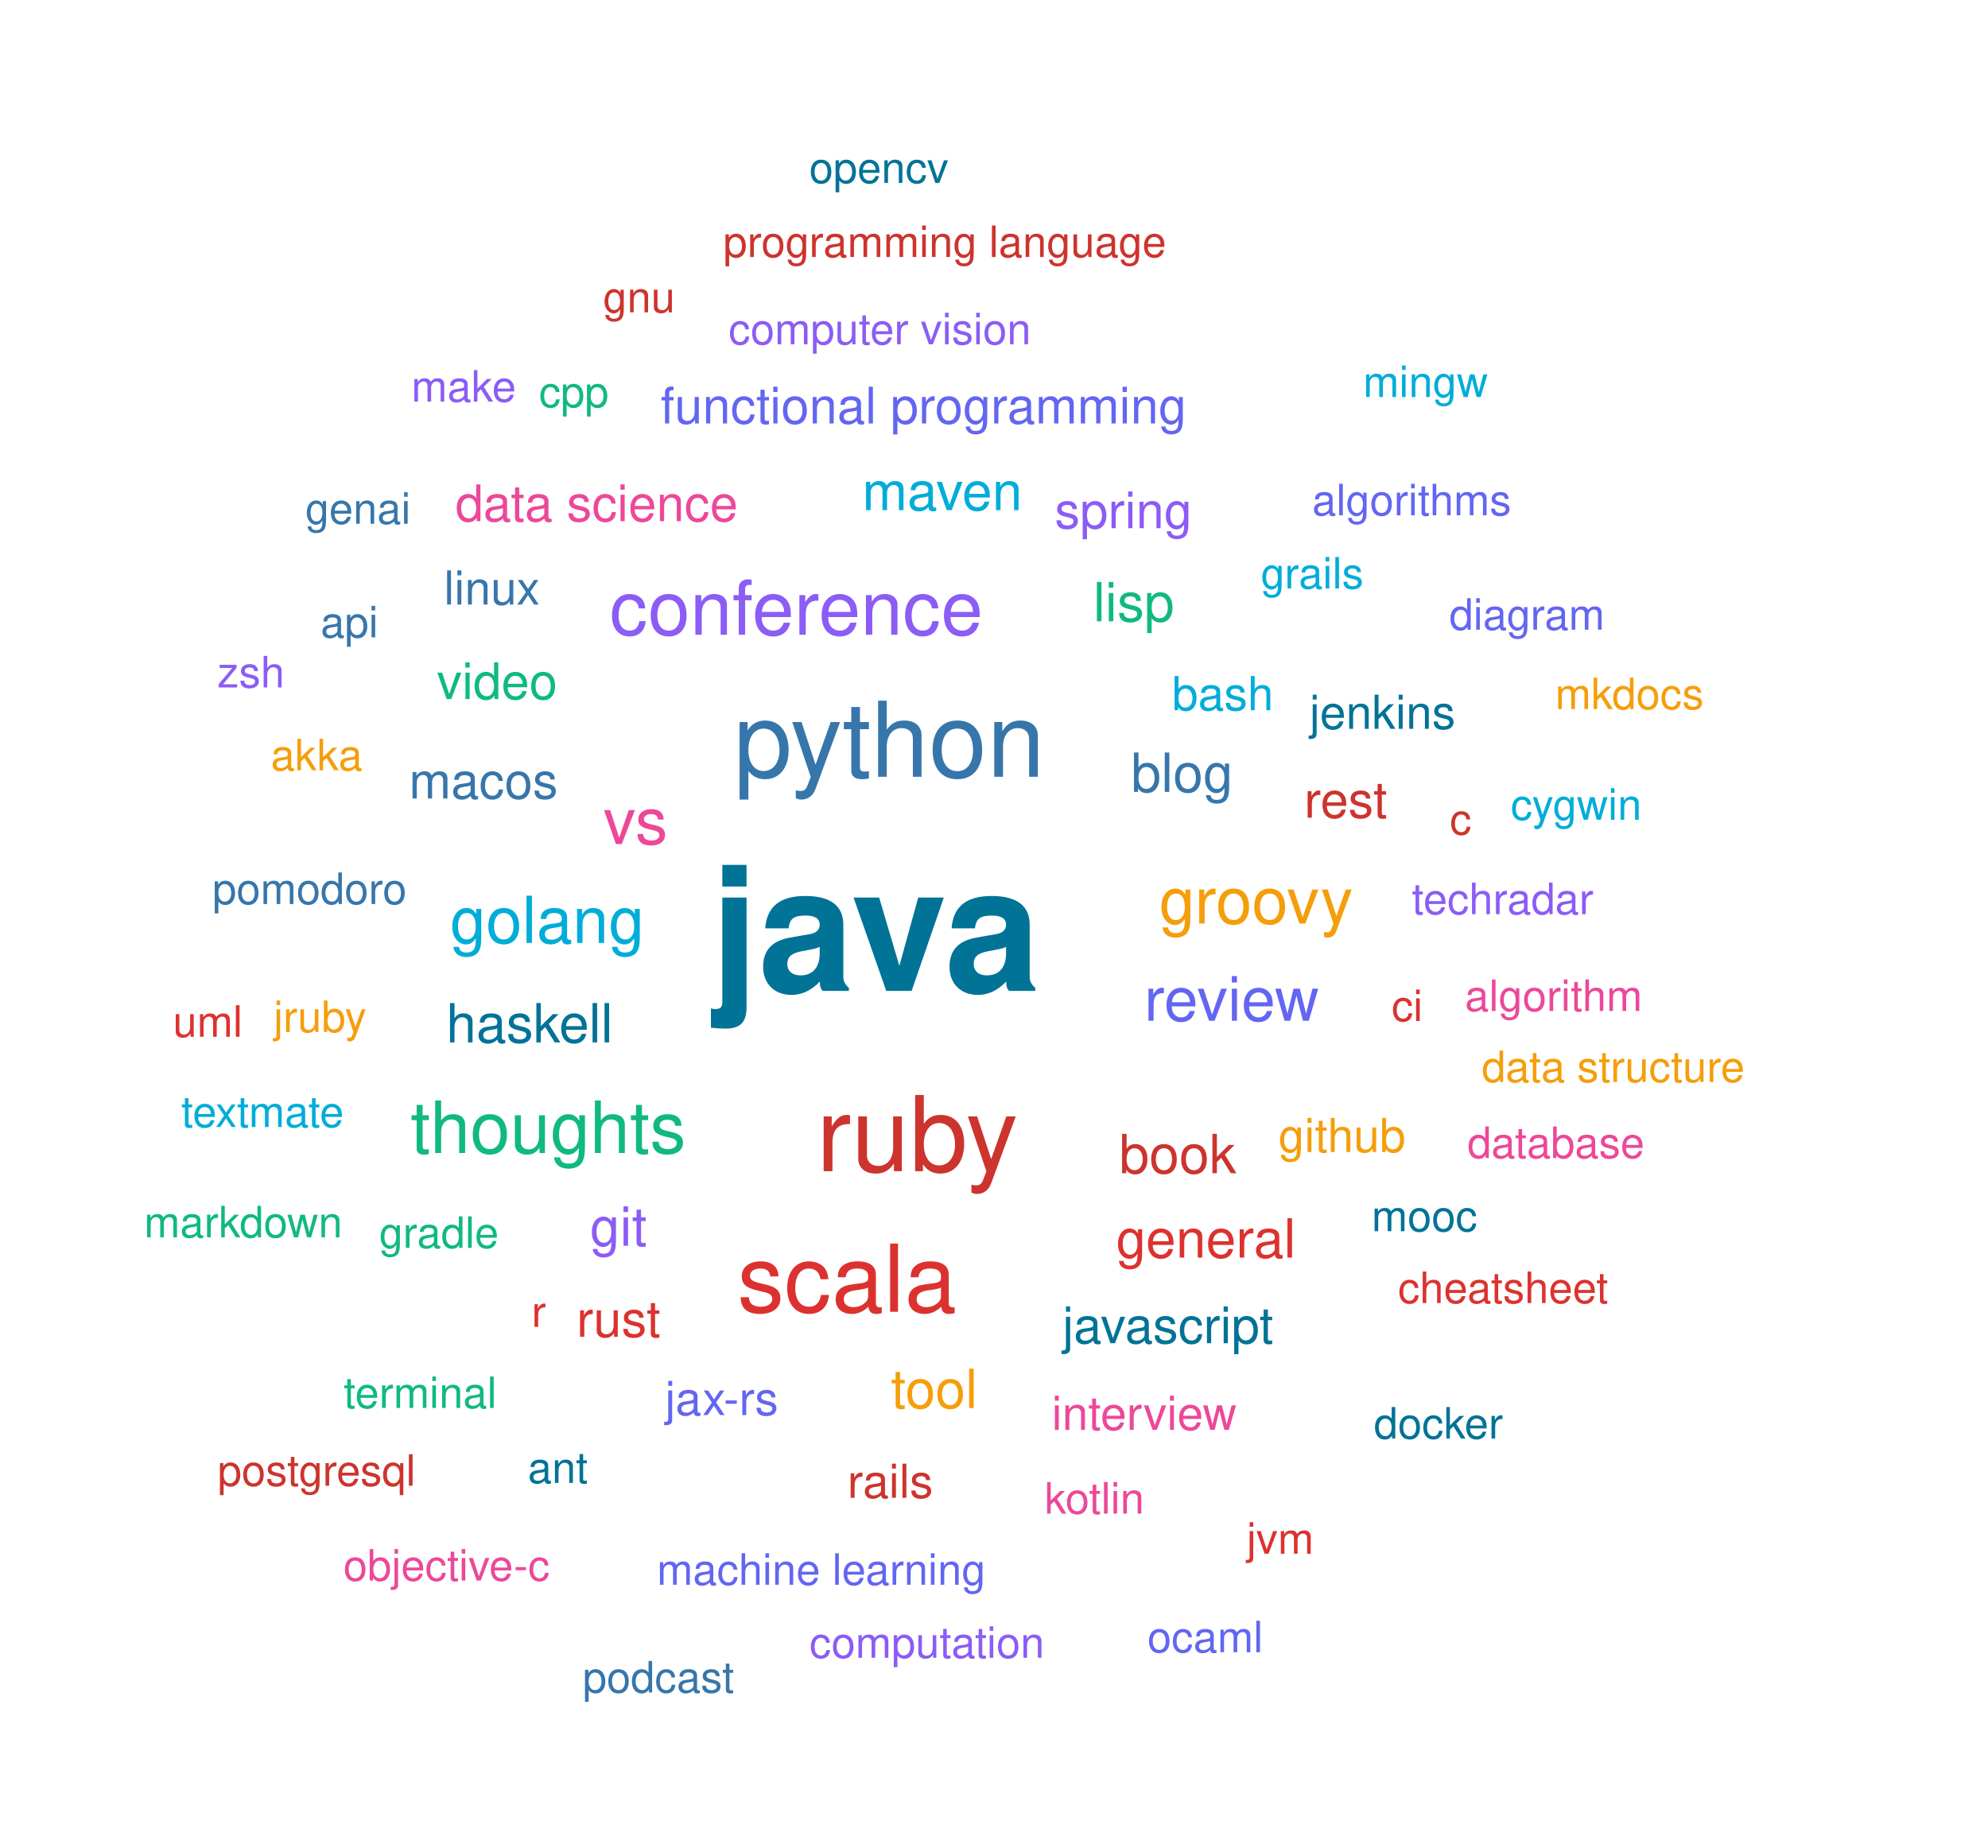
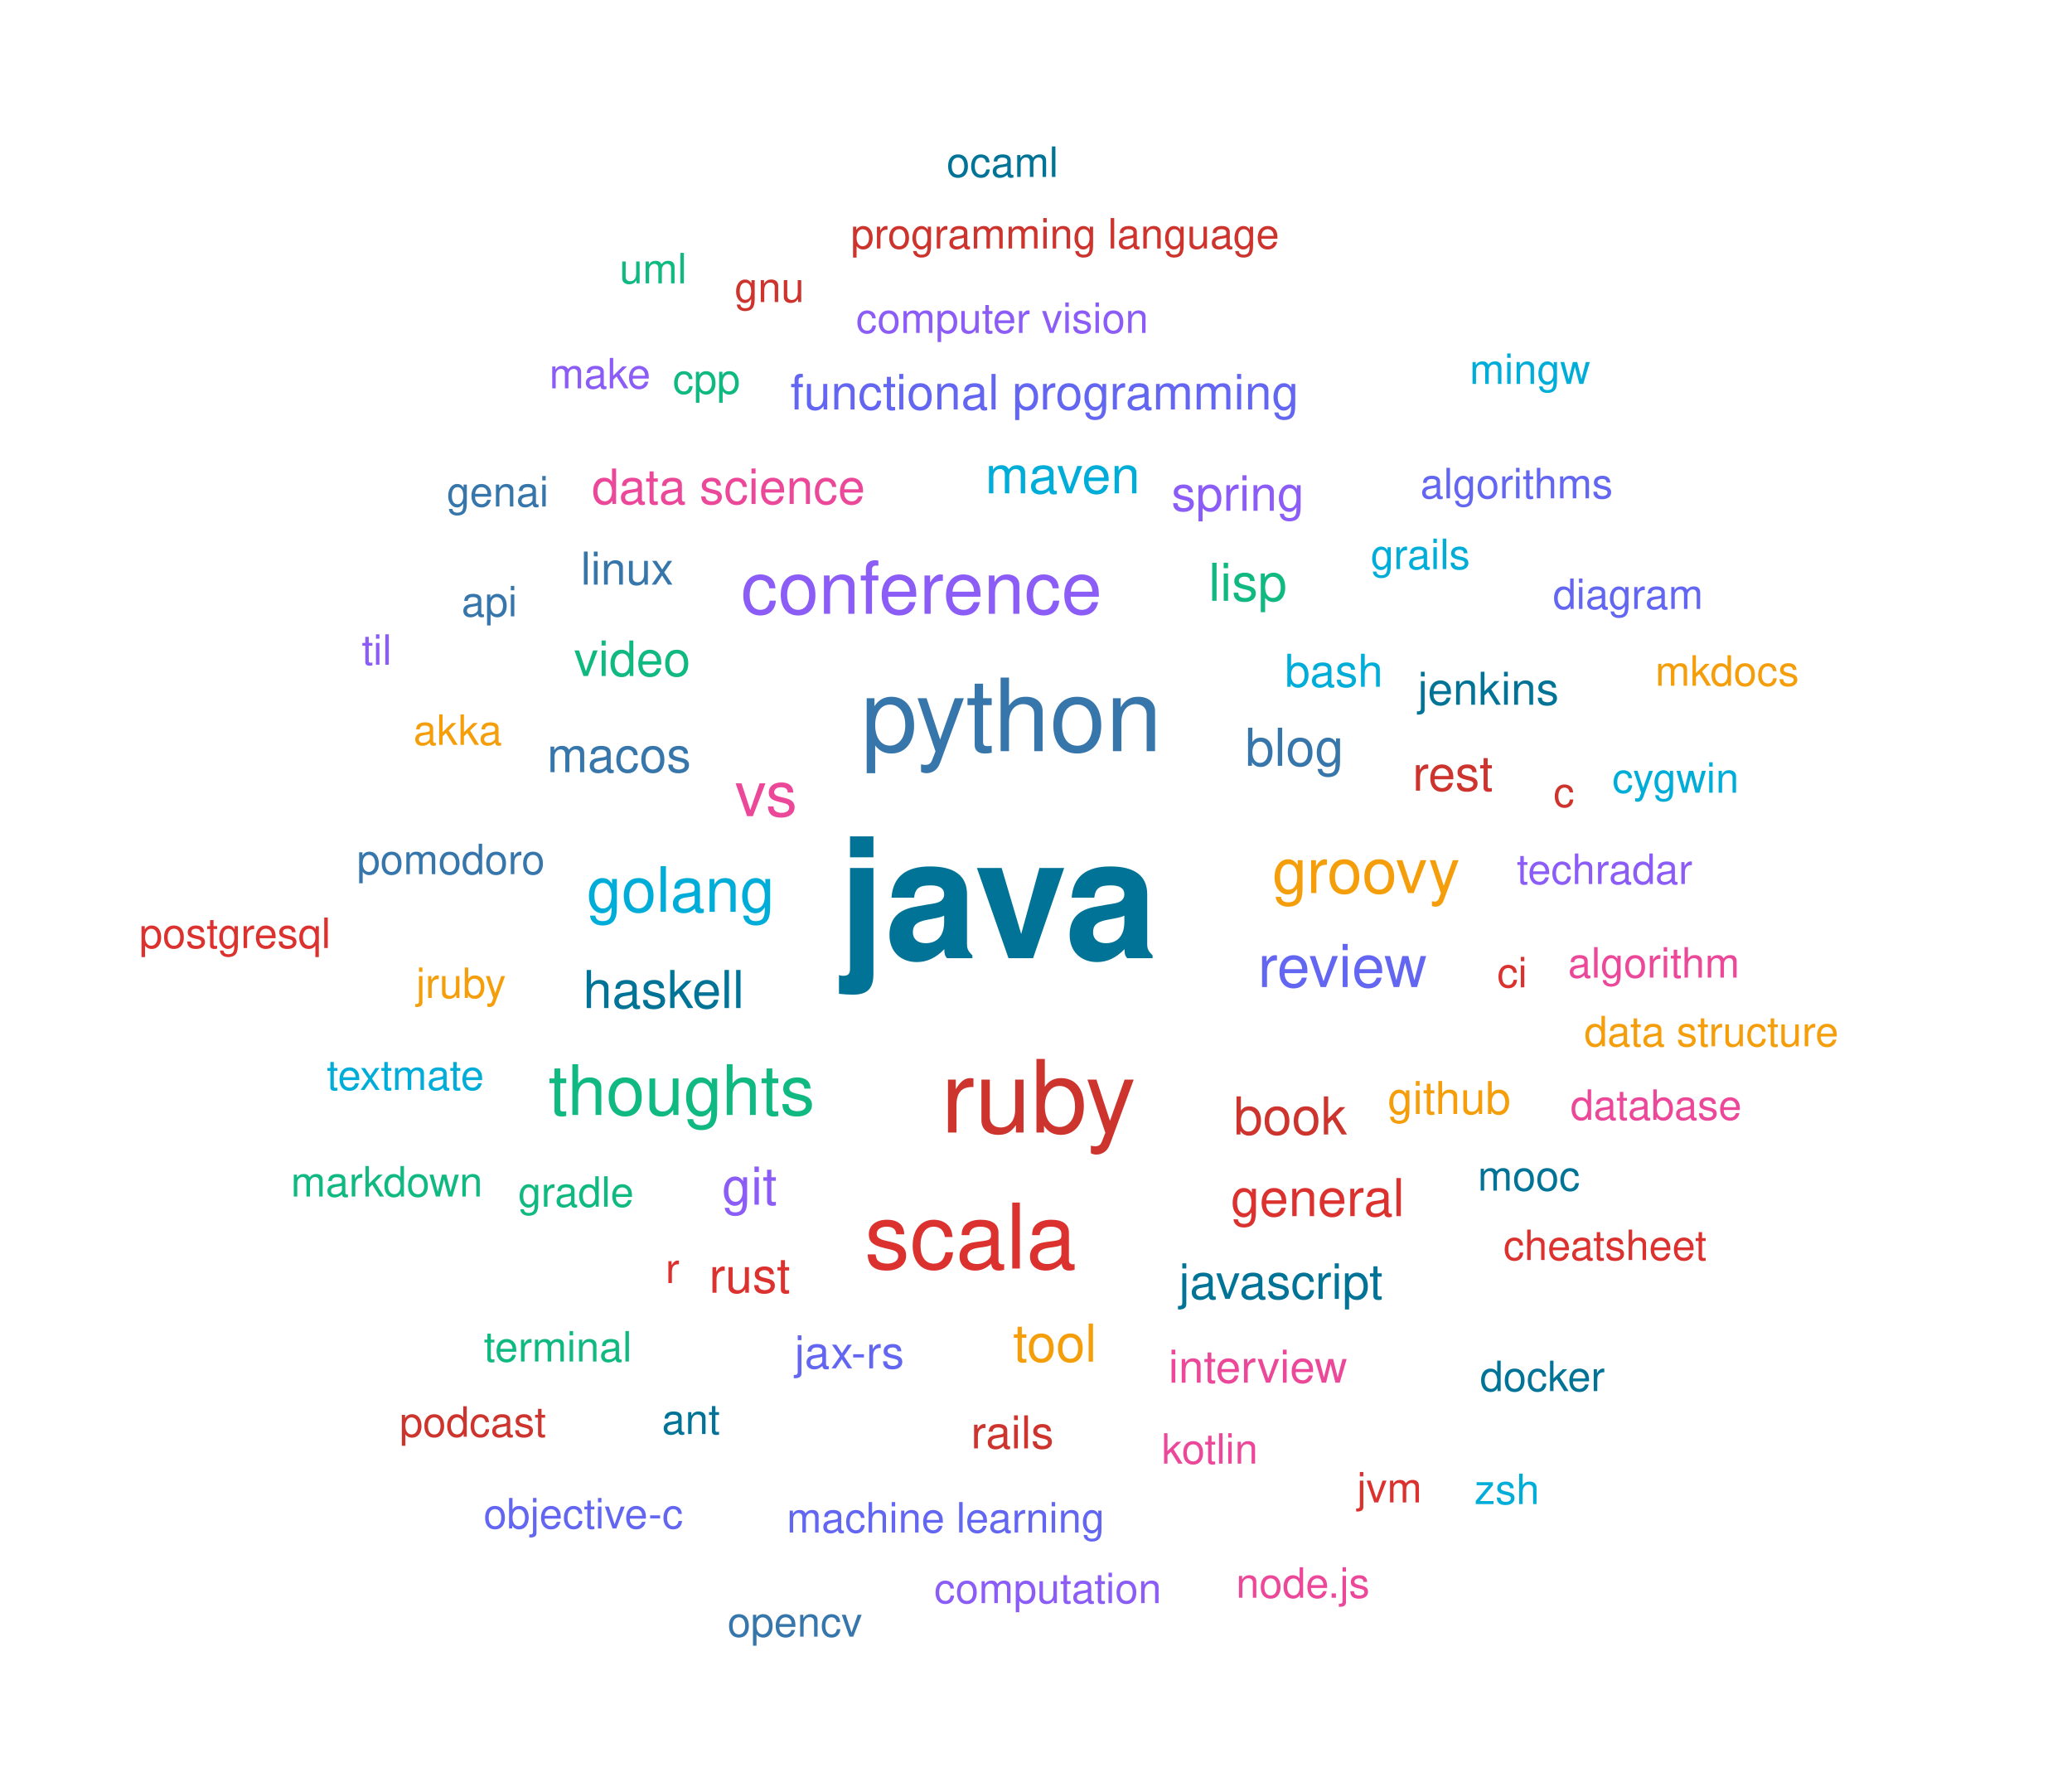
- <svg xmlns="http://www.w3.org/2000/svg" width="552" height="513" viewBox="0 0 552 513">
+ <svg xmlns="http://www.w3.org/2000/svg" width="595" height="513" viewBox="0 0 595 513">
  <style>
    text { font-family: -apple-system, BlinkMacSystemFont, "Segoe UI", Helvetica, Arial, sans-serif; cursor: pointer; }
    text:hover { opacity: 0.7; text-decoration: underline; fill: #0969da; }
  </style>
  <a href="./#java" target="_parent">
-     <text x="197.212" y="275.149" font-size="48" font-weight="bold" fill="#007396">java</text>
+     <text x="240.733" y="275.149" font-size="48" font-weight="bold" fill="#007396">java</text>
  </a>
  <a href="./#python" target="_parent">
-     <text x="203.801" y="215.695" font-size="29" fill="#3776AB">python</text>
+     <text x="247.322" y="215.695" font-size="29" fill="#3776AB">python</text>
  </a>
  <a href="./#ruby" target="_parent">
-     <text x="226.704" y="325.204" font-size="29" fill="#CC342D">ruby</text>
+     <text x="270.225" y="325.204" font-size="29" fill="#CC342D">ruby</text>
  </a>
  <a href="./#scala" target="_parent">
-     <text x="204.752" y="364.254" font-size="26" fill="#DC322F">scala</text>
+     <text x="248.273" y="364.254" font-size="26" fill="#DC322F">scala</text>
  </a>
  <a href="./#conference" target="_parent">
-     <text x="169.268" y="176.249" font-size="21" fill="#8B5CF6">conference</text>
+     <text x="212.789" y="176.249" font-size="21" fill="#8B5CF6">conference</text>
  </a>
  <a href="./#thoughts" target="_parent">
-     <text x="113.994" y="320.154" font-size="20" fill="#10B981">thoughts</text>
+     <text x="157.515" y="320.154" font-size="20" fill="#10B981">thoughts</text>
  </a>
  <a href="./#golang" target="_parent">
-     <text x="124.972" y="261.834" font-size="18" fill="#00ADD8">golang</text>
+     <text x="168.493" y="261.834" font-size="18" fill="#00ADD8">golang</text>
  </a>
  <a href="./#groovy" target="_parent">
-     <text x="321.861" y="256.438" font-size="18" fill="#F59E0B">groovy</text>
+     <text x="365.382" y="256.438" font-size="18" fill="#F59E0B">groovy</text>
  </a>
  <a href="./#vs" target="_parent">
-     <text x="167.537" y="234.373" font-size="18" fill="#EC4899">vs</text>
+     <text x="211.058" y="234.373" font-size="18" fill="#EC4899">vs</text>
  </a>
  <a href="./#review" target="_parent">
-     <text x="317.721" y="283.431" font-size="17" fill="#6366F1">review</text>
+     <text x="361.242" y="283.431" font-size="17" fill="#6366F1">review</text>
  </a>
  <a href="./#haskell" target="_parent">
-     <text x="123.908" y="289.462" font-size="15" fill="#007396">haskell</text>
+     <text x="167.429" y="289.462" font-size="15" fill="#007396">haskell</text>
  </a>
  <a href="./#blog" target="_parent">
-     <text x="314.056" y="219.89" font-size="15" fill="#3776AB">blog</text>
+     <text x="357.577" y="219.89" font-size="15" fill="#3776AB">blog</text>
  </a>
  <a href="./#book" target="_parent">
-     <text x="310.753" y="325.761" font-size="15" fill="#CC342D">book</text>
+     <text x="354.274" y="325.761" font-size="15" fill="#CC342D">book</text>
  </a>
  <a href="./#general" target="_parent">
-     <text x="309.907" y="349.205" font-size="15" fill="#DC322F">general</text>
+     <text x="353.428" y="349.205" font-size="15" fill="#DC322F">general</text>
  </a>
  <a href="./#git" target="_parent">
-     <text x="163.805" y="345.904" font-size="15" fill="#8B5CF6">git</text>
+     <text x="207.326" y="345.904" font-size="15" fill="#8B5CF6">git</text>
  </a>
  <a href="./#lisp" target="_parent">
-     <text x="303.555" y="172.526" font-size="15" fill="#10B981">lisp</text>
+     <text x="347.076" y="172.526" font-size="15" fill="#10B981">lisp</text>
  </a>
  <a href="./#maven" target="_parent">
-     <text x="239.43" y="141.658" font-size="15" fill="#00ADD8">maven</text>
+     <text x="282.951" y="141.658" font-size="15" fill="#00ADD8">maven</text>
  </a>
  <a href="./#tool" target="_parent">
-     <text x="247.406" y="390.987" font-size="15" fill="#F59E0B">tool</text>
+     <text x="290.927" y="390.987" font-size="15" fill="#F59E0B">tool</text>
  </a>
  <a href="./#data-science" target="_parent">
-     <text x="126.459" y="144.715" font-size="14" fill="#EC4899">data science</text>
+     <text x="169.98" y="144.715" font-size="14" fill="#EC4899">data science</text>
  </a>
  <a href="./#functional-programming" target="_parent">
-     <text x="183.421" y="117.576" font-size="14" fill="#6366F1">functional programming</text>
+     <text x="226.942" y="117.576" font-size="14" fill="#6366F1">functional programming</text>
  </a>
  <a href="./#javascript" target="_parent">
-     <text x="295.001" y="372.968" font-size="14" fill="#007396">javascript</text>
+     <text x="338.522" y="372.968" font-size="14" fill="#007396">javascript</text>
  </a>
  <a href="./#macos" target="_parent">
-     <text x="113.572" y="221.719" font-size="14" fill="#3776AB">macos</text>
+     <text x="157.093" y="221.719" font-size="14" fill="#3776AB">macos</text>
  </a>
  <a href="./#rest" target="_parent">
-     <text x="362.116" y="227.042" font-size="14" fill="#CC342D">rest</text>
+     <text x="405.636" y="227.042" font-size="14" fill="#CC342D">rest</text>
  </a>
  <a href="./#rust" target="_parent">
-     <text x="160.097" y="371.195" font-size="14" fill="#DC322F">rust</text>
+     <text x="203.618" y="371.195" font-size="14" fill="#DC322F">rust</text>
  </a>
  <a href="./#spring" target="_parent">
-     <text x="292.88" y="146.666" font-size="14" fill="#8B5CF6">spring</text>
+     <text x="336.401" y="146.666" font-size="14" fill="#8B5CF6">spring</text>
  </a>
  <a href="./#video" target="_parent">
-     <text x="121.31" y="194.109" font-size="14" fill="#10B981">video</text>
+     <text x="164.831" y="194.109" font-size="14" fill="#10B981">video</text>
  </a>
  <a href="./#bash" target="_parent">
-     <text x="325.444" y="197.21" font-size="13" fill="#00ADD8">bash</text>
+     <text x="368.965" y="197.21" font-size="13" fill="#00ADD8">bash</text>
  </a>
  <a href="./#github" target="_parent">
-     <text x="354.964" y="319.879" font-size="13" fill="#F59E0B">github</text>
+     <text x="398.485" y="319.879" font-size="13" fill="#F59E0B">github</text>
  </a>
  <a href="./#interview" target="_parent">
-     <text x="292.032" y="397.035" font-size="13" fill="#EC4899">interview</text>
+     <text x="335.553" y="397.035" font-size="13" fill="#EC4899">interview</text>
  </a>
  <a href="./#jax-rs" target="_parent">
-     <text x="184.651" y="392.92" font-size="13" fill="#6366F1">jax-rs</text>
+     <text x="228.172" y="392.92" font-size="13" fill="#6366F1">jax-rs</text>
  </a>
  <a href="./#jenkins" target="_parent">
-     <text x="363.597" y="202.371" font-size="13" fill="#007396">jenkins</text>
+     <text x="407.118" y="202.371" font-size="13" fill="#007396">jenkins</text>
  </a>
  <a href="./#linux" target="_parent">
-     <text x="123.256" y="167.864" font-size="13" fill="#3776AB">linux</text>
+     <text x="166.777" y="167.864" font-size="13" fill="#3776AB">linux</text>
  </a>
  <a href="./#rails" target="_parent">
-     <text x="235.309" y="415.899" font-size="13" fill="#CC342D">rails</text>
+     <text x="278.83" y="415.899" font-size="13" fill="#CC342D">rails</text>
  </a>
  <a href="./#ci" target="_parent">
-     <text x="386.405" y="283.509" font-size="12" fill="#DC322F">ci</text>
+     <text x="429.926" y="283.509" font-size="12" fill="#DC322F">ci</text>
  </a>
  <a href="./#computer-vision" target="_parent">
-     <text x="202.308" y="95.599" font-size="12" fill="#8B5CF6">computer vision</text>
+     <text x="245.829" y="95.599" font-size="12" fill="#8B5CF6">computer vision</text>
  </a>
  <a href="./#gradle" target="_parent">
-     <text x="105.268" y="346.498" font-size="12" fill="#10B981">gradle</text>
+     <text x="148.789" y="346.498" font-size="12" fill="#10B981">gradle</text>
  </a>
  <a href="./#grails" target="_parent">
-     <text x="350.089" y="163.407" font-size="12" fill="#00ADD8">grails</text>
+     <text x="393.61" y="163.407" font-size="12" fill="#00ADD8">grails</text>
  </a>
  <a href="./#jruby" target="_parent">
-     <text x="75.946" y="286.552" font-size="12" fill="#F59E0B">jruby</text>
+     <text x="119.467" y="286.552" font-size="12" fill="#F59E0B">jruby</text>
  </a>
  <a href="./#kotlin" target="_parent">
-     <text x="290.051" y="420.285" font-size="12" fill="#EC4899">kotlin</text>
+     <text x="333.572" y="420.285" font-size="12" fill="#EC4899">kotlin</text>
  </a>
  <a href="./#machine-learning" target="_parent">
-     <text x="182.403" y="440.043" font-size="12" fill="#6366F1">machine learning</text>
+     <text x="225.924" y="440.043" font-size="12" fill="#6366F1">machine learning</text>
  </a>
  <a href="./#mooc" target="_parent">
-     <text x="380.834" y="341.874" font-size="12" fill="#007396">mooc</text>
+     <text x="424.355" y="341.874" font-size="12" fill="#007396">mooc</text>
  </a>
  <a href="./#pomodoro" target="_parent">
-     <text x="58.98" y="251.015" font-size="12" fill="#3776AB">pomodoro</text>
+     <text x="102.501" y="251.015" font-size="12" fill="#3776AB">pomodoro</text>
  </a>
  <a href="./#programming-language" target="_parent">
-     <text x="200.8" y="71.362" font-size="12" fill="#CC342D">programming language</text>
+     <text x="244.321" y="71.362" font-size="12" fill="#CC342D">programming language</text>
  </a>
  <a href="./#r" target="_parent">
-     <text x="147.585" y="368.432" font-size="12" fill="#DC322F">r</text>
+     <text x="191.106" y="368.432" font-size="12" fill="#DC322F">r</text>
  </a>
  <a href="./#techradar" target="_parent">
-     <text x="392.037" y="253.831" font-size="12" fill="#8B5CF6">techradar</text>
+     <text x="435.558" y="253.831" font-size="12" fill="#8B5CF6">techradar</text>
  </a>
  <a href="./#terminal" target="_parent">
-     <text x="95.419" y="390.953" font-size="12" fill="#10B981">terminal</text>
+     <text x="138.94" y="390.953" font-size="12" fill="#10B981">terminal</text>
  </a>
  <a href="./#textmate" target="_parent">
-     <text x="50.325" y="312.951" font-size="12" fill="#00ADD8">textmate</text>
+     <text x="93.846" y="312.951" font-size="12" fill="#00ADD8">textmate</text>
  </a>
  <a href="./#akka" target="_parent">
-     <text x="75.212" y="213.884" font-size="12" fill="#F59E0B">akka</text>
+     <text x="118.733" y="213.884" font-size="12" fill="#F59E0B">akka</text>
  </a>
  <a href="./#algorithm" target="_parent">
-     <text x="406.758" y="280.709" font-size="12" fill="#EC4899">algorithm</text>
+     <text x="450.279" y="280.709" font-size="12" fill="#EC4899">algorithm</text>
  </a>
  <a href="./#algorithms" target="_parent">
-     <text x="364.357" y="143.078" font-size="12" fill="#6366F1">algorithms</text>
+     <text x="407.878" y="143.078" font-size="12" fill="#6366F1">algorithms</text>
  </a>
  <a href="./#ant" target="_parent">
-     <text x="146.564" y="411.767" font-size="12" fill="#007396">ant</text>
+     <text x="190.085" y="411.767" font-size="12" fill="#007396">ant</text>
  </a>
  <a href="./#api" target="_parent">
-     <text x="89.03" y="176.987" font-size="12" fill="#3776AB">api</text>
+     <text x="132.551" y="176.987" font-size="12" fill="#3776AB">api</text>
  </a>
  <a href="./#c" target="_parent">
-     <text x="402.564" y="231.714" font-size="12" fill="#CC342D">c</text>
+     <text x="446.085" y="231.714" font-size="12" fill="#CC342D">c</text>
  </a>
  <a href="./#cheatsheet" target="_parent">
-     <text x="388.188" y="361.81" font-size="12" fill="#DC322F">cheatsheet</text>
+     <text x="431.709" y="361.81" font-size="12" fill="#DC322F">cheatsheet</text>
  </a>
  <a href="./#computation" target="_parent">
-     <text x="224.754" y="460.328" font-size="12" fill="#8B5CF6">computation</text>
+     <text x="268.275" y="460.328" font-size="12" fill="#8B5CF6">computation</text>
  </a>
  <a href="./#cpp" target="_parent">
-     <text x="149.675" y="113.042" font-size="12" fill="#10B981">cpp</text>
+     <text x="193.196" y="113.042" font-size="12" fill="#10B981">cpp</text>
  </a>
  <a href="./#cygwin" target="_parent">
-     <text x="419.471" y="227.625" font-size="12" fill="#00ADD8">cygwin</text>
+     <text x="462.992" y="227.625" font-size="12" fill="#00ADD8">cygwin</text>
  </a>
  <a href="./#data-structure" target="_parent">
-     <text x="411.427" y="300.436" font-size="12" fill="#F59E0B">data structure</text>
+     <text x="454.948" y="300.436" font-size="12" fill="#F59E0B">data structure</text>
  </a>
  <a href="./#database" target="_parent">
-     <text x="407.456" y="321.537" font-size="12" fill="#EC4899">database</text>
+     <text x="450.977" y="321.537" font-size="12" fill="#EC4899">database</text>
  </a>
  <a href="./#diagram" target="_parent">
-     <text x="402.431" y="174.848" font-size="12" fill="#6366F1">diagram</text>
+     <text x="445.952" y="174.848" font-size="12" fill="#6366F1">diagram</text>
  </a>
  <a href="./#docker" target="_parent">
-     <text x="381.48" y="399.449" font-size="12" fill="#007396">docker</text>
+     <text x="425.001" y="399.449" font-size="12" fill="#007396">docker</text>
  </a>
  <a href="./#genai" target="_parent">
-     <text x="84.764" y="145.431" font-size="12" fill="#3776AB">genai</text>
+     <text x="128.285" y="145.431" font-size="12" fill="#3776AB">genai</text>
  </a>
  <a href="./#gnu" target="_parent">
-     <text x="167.432" y="86.728" font-size="12" fill="#CC342D">gnu</text>
+     <text x="210.953" y="86.728" font-size="12" fill="#CC342D">gnu</text>
  </a>
  <a href="./#jvm" target="_parent">
-     <text x="346.136" y="431.423" font-size="12" fill="#DC322F">jvm</text>
+     <text x="389.657" y="431.423" font-size="12" fill="#DC322F">jvm</text>
  </a>
  <a href="./#make" target="_parent">
-     <text x="114.212" y="111.519" font-size="12" fill="#8B5CF6">make</text>
+     <text x="157.733" y="111.519" font-size="12" fill="#8B5CF6">make</text>
  </a>
  <a href="./#markdown" target="_parent">
-     <text x="40.0" y="343.572" font-size="12" fill="#10B981">markdown</text>
+     <text x="83.521" y="343.572" font-size="12" fill="#10B981">markdown</text>
  </a>
  <a href="./#mingw" target="_parent">
-     <text x="378.491" y="110.235" font-size="12" fill="#00ADD8">mingw</text>
+     <text x="422.011" y="110.235" font-size="12" fill="#00ADD8">mingw</text>
  </a>
  <a href="./#mkdocs" target="_parent">
-     <text x="431.809" y="196.898" font-size="12" fill="#F59E0B">mkdocs</text>
+     <text x="475.33" y="196.898" font-size="12" fill="#F59E0B">mkdocs</text>
+   </a>
+   <a href="./#node.js" target="_parent">
+     <text x="354.926" y="458.778" font-size="12" fill="#EC4899">node.js</text>
  </a>
  <a href="./#objective-c" target="_parent">
-     <text x="95.348" y="438.882" font-size="12" fill="#EC4899">objective-c</text>
+     <text x="138.869" y="438.882" font-size="12" fill="#6366F1">objective-c</text>
  </a>
  <a href="./#ocaml" target="_parent">
-     <text x="318.605" y="458.778" font-size="12" fill="#6366F1">ocaml</text>
+     <text x="271.829" y="50.8" font-size="12" fill="#007396">ocaml</text>
  </a>
  <a href="./#opencv" target="_parent">
-     <text x="224.708" y="50.8" font-size="12" fill="#007396">opencv</text>
+     <text x="208.914" y="469.957" font-size="12" fill="#3776AB">opencv</text>
  </a>
  <a href="./#podcast" target="_parent">
-     <text x="161.793" y="469.957" font-size="12" fill="#3776AB">podcast</text>
+     <text x="114.753" y="412.545" font-size="12" fill="#CC342D">podcast</text>
  </a>
  <a href="./#postgresql" target="_parent">
-     <text x="60.432" y="412.545" font-size="12" fill="#CC342D">postgresql</text>
+     <text x="40.0" y="272.217" font-size="12" fill="#DC322F">postgresql</text>
+   </a>
+   <a href="./#til" target="_parent">
+     <text x="103.881" y="190.879" font-size="12" fill="#8B5CF6">til</text>
  </a>
  <a href="./#uml" target="_parent">
-     <text x="48.013" y="287.873" font-size="12" fill="#DC322F">uml</text>
+     <text x="177.893" y="81.36" font-size="12" fill="#10B981">uml</text>
  </a>
  <a href="./#zsh" target="_parent">
-     <text x="60.36" y="190.879" font-size="12" fill="#8B5CF6">zsh</text>
+     <text x="423.402" y="431.888" font-size="12" fill="#00ADD8">zsh</text>
  </a>
</svg>
